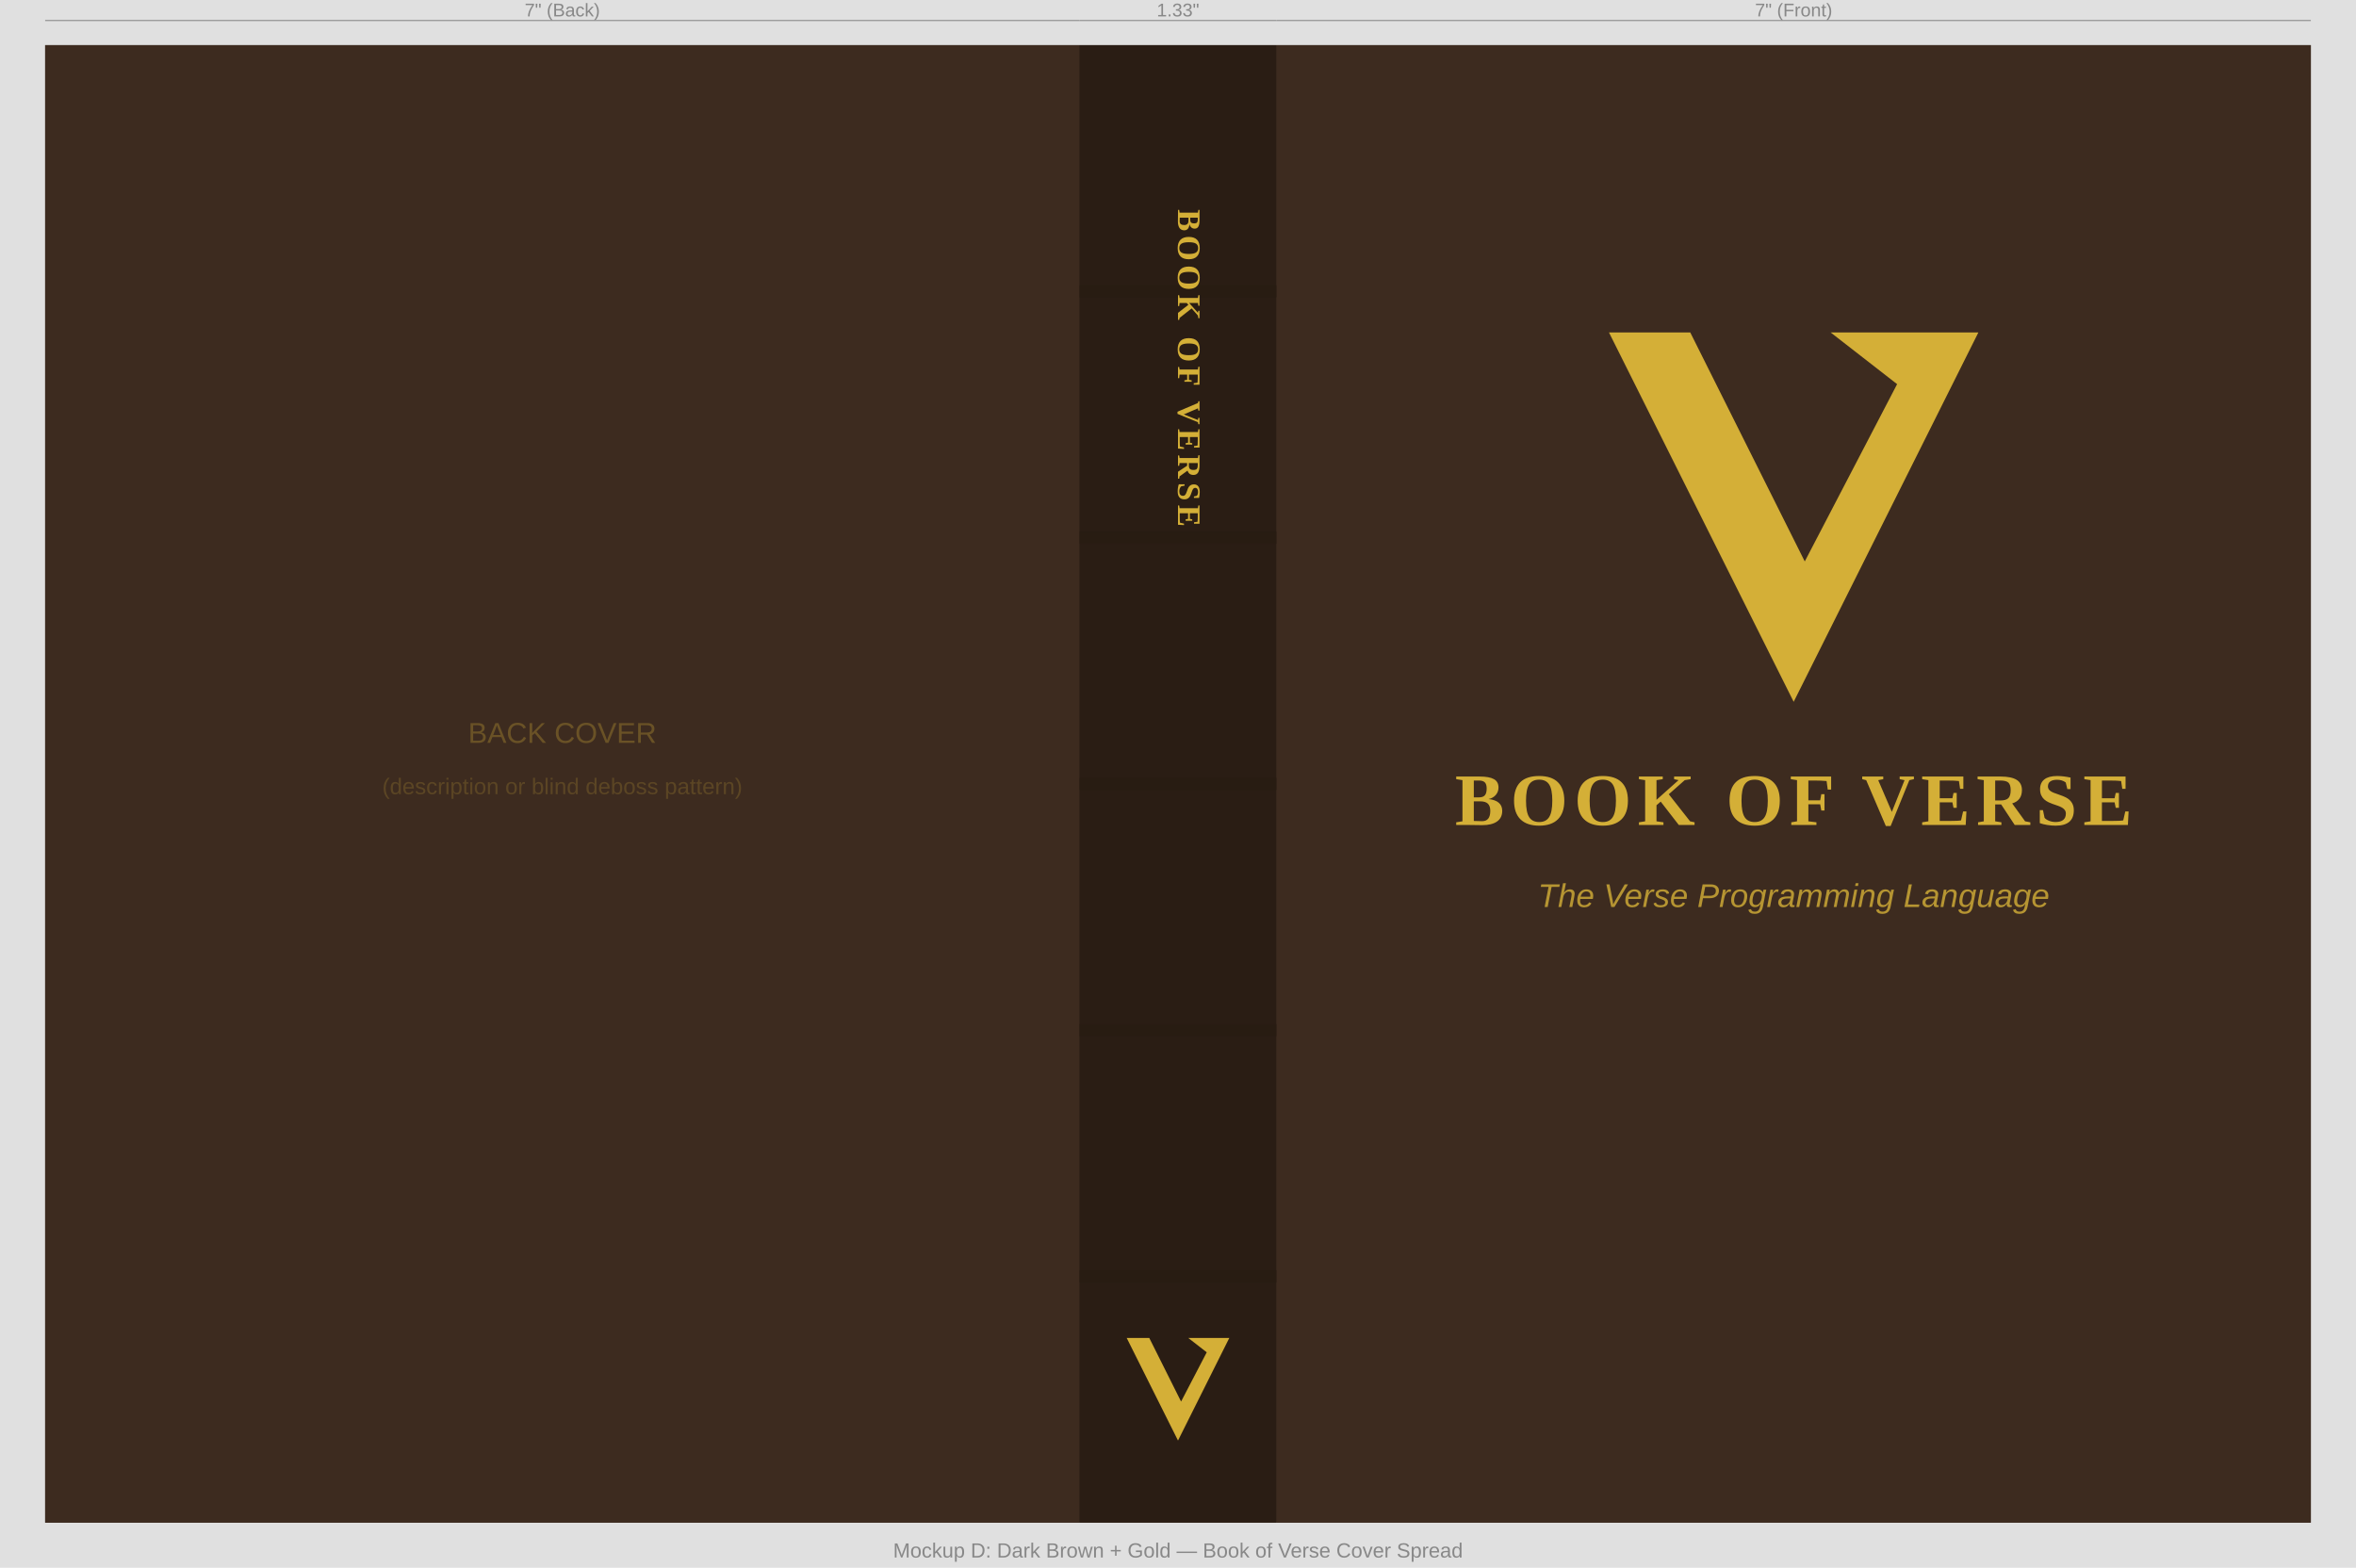
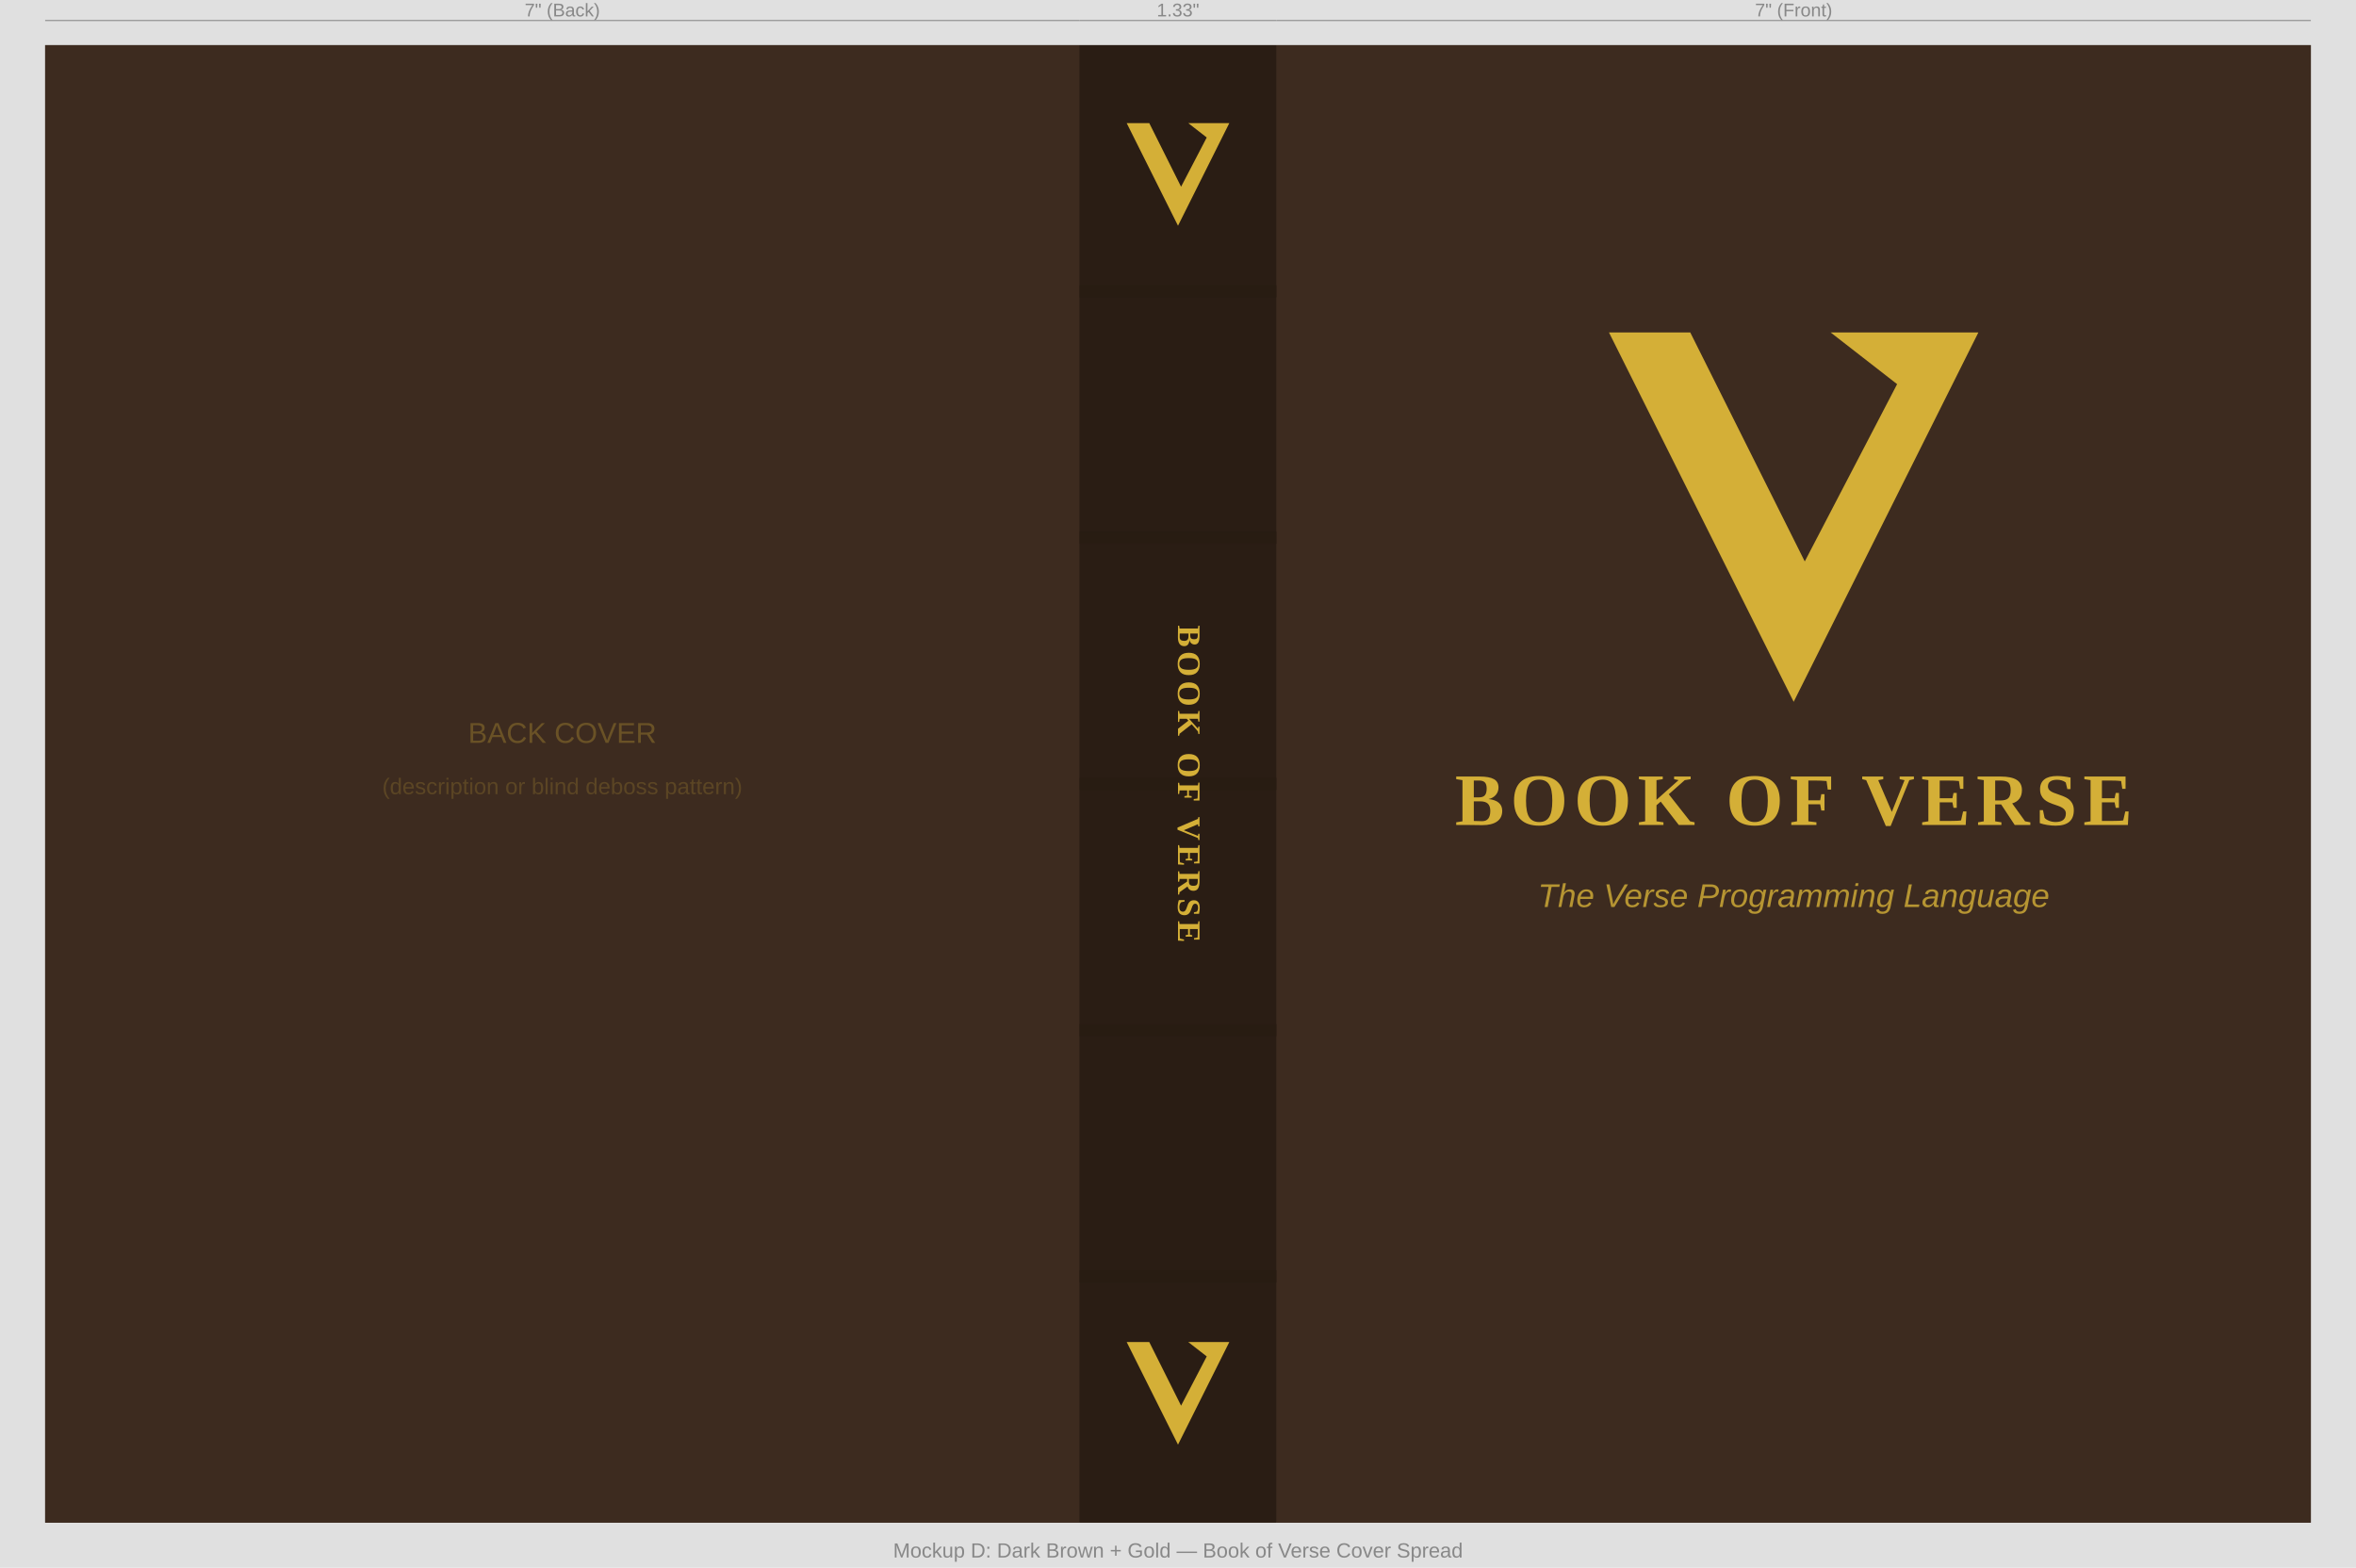
<svg xmlns="http://www.w3.org/2000/svg" viewBox="0 0 1148 764" width="1148" height="764">
  <rect x="0" y="0" width="1148" height="764" fill="#e0e0e0" />
  <rect x="22" y="22" width="1104" height="720" fill="#3d2b1f" />
  <rect x="22" y="22" width="504" height="720" fill="#3d2b1f" />
  <rect x="526" y="22" width="96" height="720" fill="#2a1d14" />
  <rect x="622" y="22" width="504" height="720" fill="#3d2b1f" />
  <path d="M 784.0,162.0 L 823.6,162.0 L 879.4,273.6 L 924.4,187.2 L 892.0,162.0 L 964.0,162.0 L 874.0,342.0 Z" fill="#d4af37" />
  <text x="874" y="402" text-anchor="middle" fill="#d4af37" font-family="Georgia, 'Times New Roman', serif" font-size="36" font-weight="bold" letter-spacing="3">BOOK OF VERSE</text>
  <text x="874" y="442" text-anchor="middle" fill="#d4af37" opacity="0.8" font-family="Arial, Helvetica, sans-serif" font-size="16" font-style="italic">The Verse Programming Language</text>
  <rect x="526" y="139" width="96" height="6" fill="#261a11" opacity="0.6" />
  <rect x="526" y="259" width="96" height="6" fill="#261a11" opacity="0.6" />
  <rect x="526" y="379" width="96" height="6" fill="#261a11" opacity="0.6" />
  <rect x="526" y="499" width="96" height="6" fill="#261a11" opacity="0.6" />
  <rect x="526" y="619" width="96" height="6" fill="#261a11" opacity="0.6" />
-   <g transform="translate(574, 102)">
-     <text transform="rotate(90)" x="0" y="0" text-anchor="start" fill="#d4af37" font-family="Georgia, 'Times New Roman', serif" font-size="16" font-weight="bold" letter-spacing="2">BOOK OF VERSE</text>
+   <path d="M 549.0,60.0 L 560.0,60.0 L 575.5,91.0 L 588.0,67.0 L 579.0,60.0 L 599.0,60.0 L 574.0,110.0 Z" fill="#d4af37" />
+   <g transform="translate(574, 382)">
+     <text transform="rotate(90)" x="0" y="0" text-anchor="middle" fill="#d4af37" font-family="Georgia, 'Times New Roman', serif" font-size="16" font-weight="bold" letter-spacing="2">BOOK OF VERSE</text>
  </g>
-   <path d="M 549.0,652.0 L 560.0,652.0 L 575.5,683.0 L 588.0,659.0 L 579.0,652.0 L 599.0,652.0 L 574.0,702.0 Z" fill="#d4af37" />
+   <path d="M 549.0,654.0 L 560.0,654.0 L 575.5,685.0 L 588.0,661.0 L 579.0,654.0 L 599.0,654.0 L 574.0,704.0 Z" fill="#d4af37" />
  <text x="274" y="362" text-anchor="middle" fill="#d4af37" opacity="0.3" font-family="Arial, Helvetica, sans-serif" font-size="14">BACK COVER</text>
  <text x="274" y="387" text-anchor="middle" fill="#d4af37" opacity="0.2" font-family="Arial, Helvetica, sans-serif" font-size="11">(description or blind deboss pattern)</text>
  <line x1="22" y1="10" x2="526" y2="10" stroke="#888" stroke-width="0.5" />
  <text x="274" y="8" text-anchor="middle" fill="#888" font-family="Arial, sans-serif" font-size="9">7" (Back)</text>
  <line x1="526" y1="10" x2="622" y2="10" stroke="#888" stroke-width="0.5" />
  <text x="574" y="8" text-anchor="middle" fill="#888" font-family="Arial, sans-serif" font-size="9">1.33"</text>
  <line x1="622" y1="10" x2="1126" y2="10" stroke="#888" stroke-width="0.5" />
  <text x="874" y="8" text-anchor="middle" fill="#888" font-family="Arial, sans-serif" font-size="9">7" (Front)</text>
  <text x="574" y="759" text-anchor="middle" fill="#888" font-family="Arial, sans-serif" font-size="10">
    Mockup D: Dark Brown + Gold — Book of Verse Cover Spread</text>
</svg>
